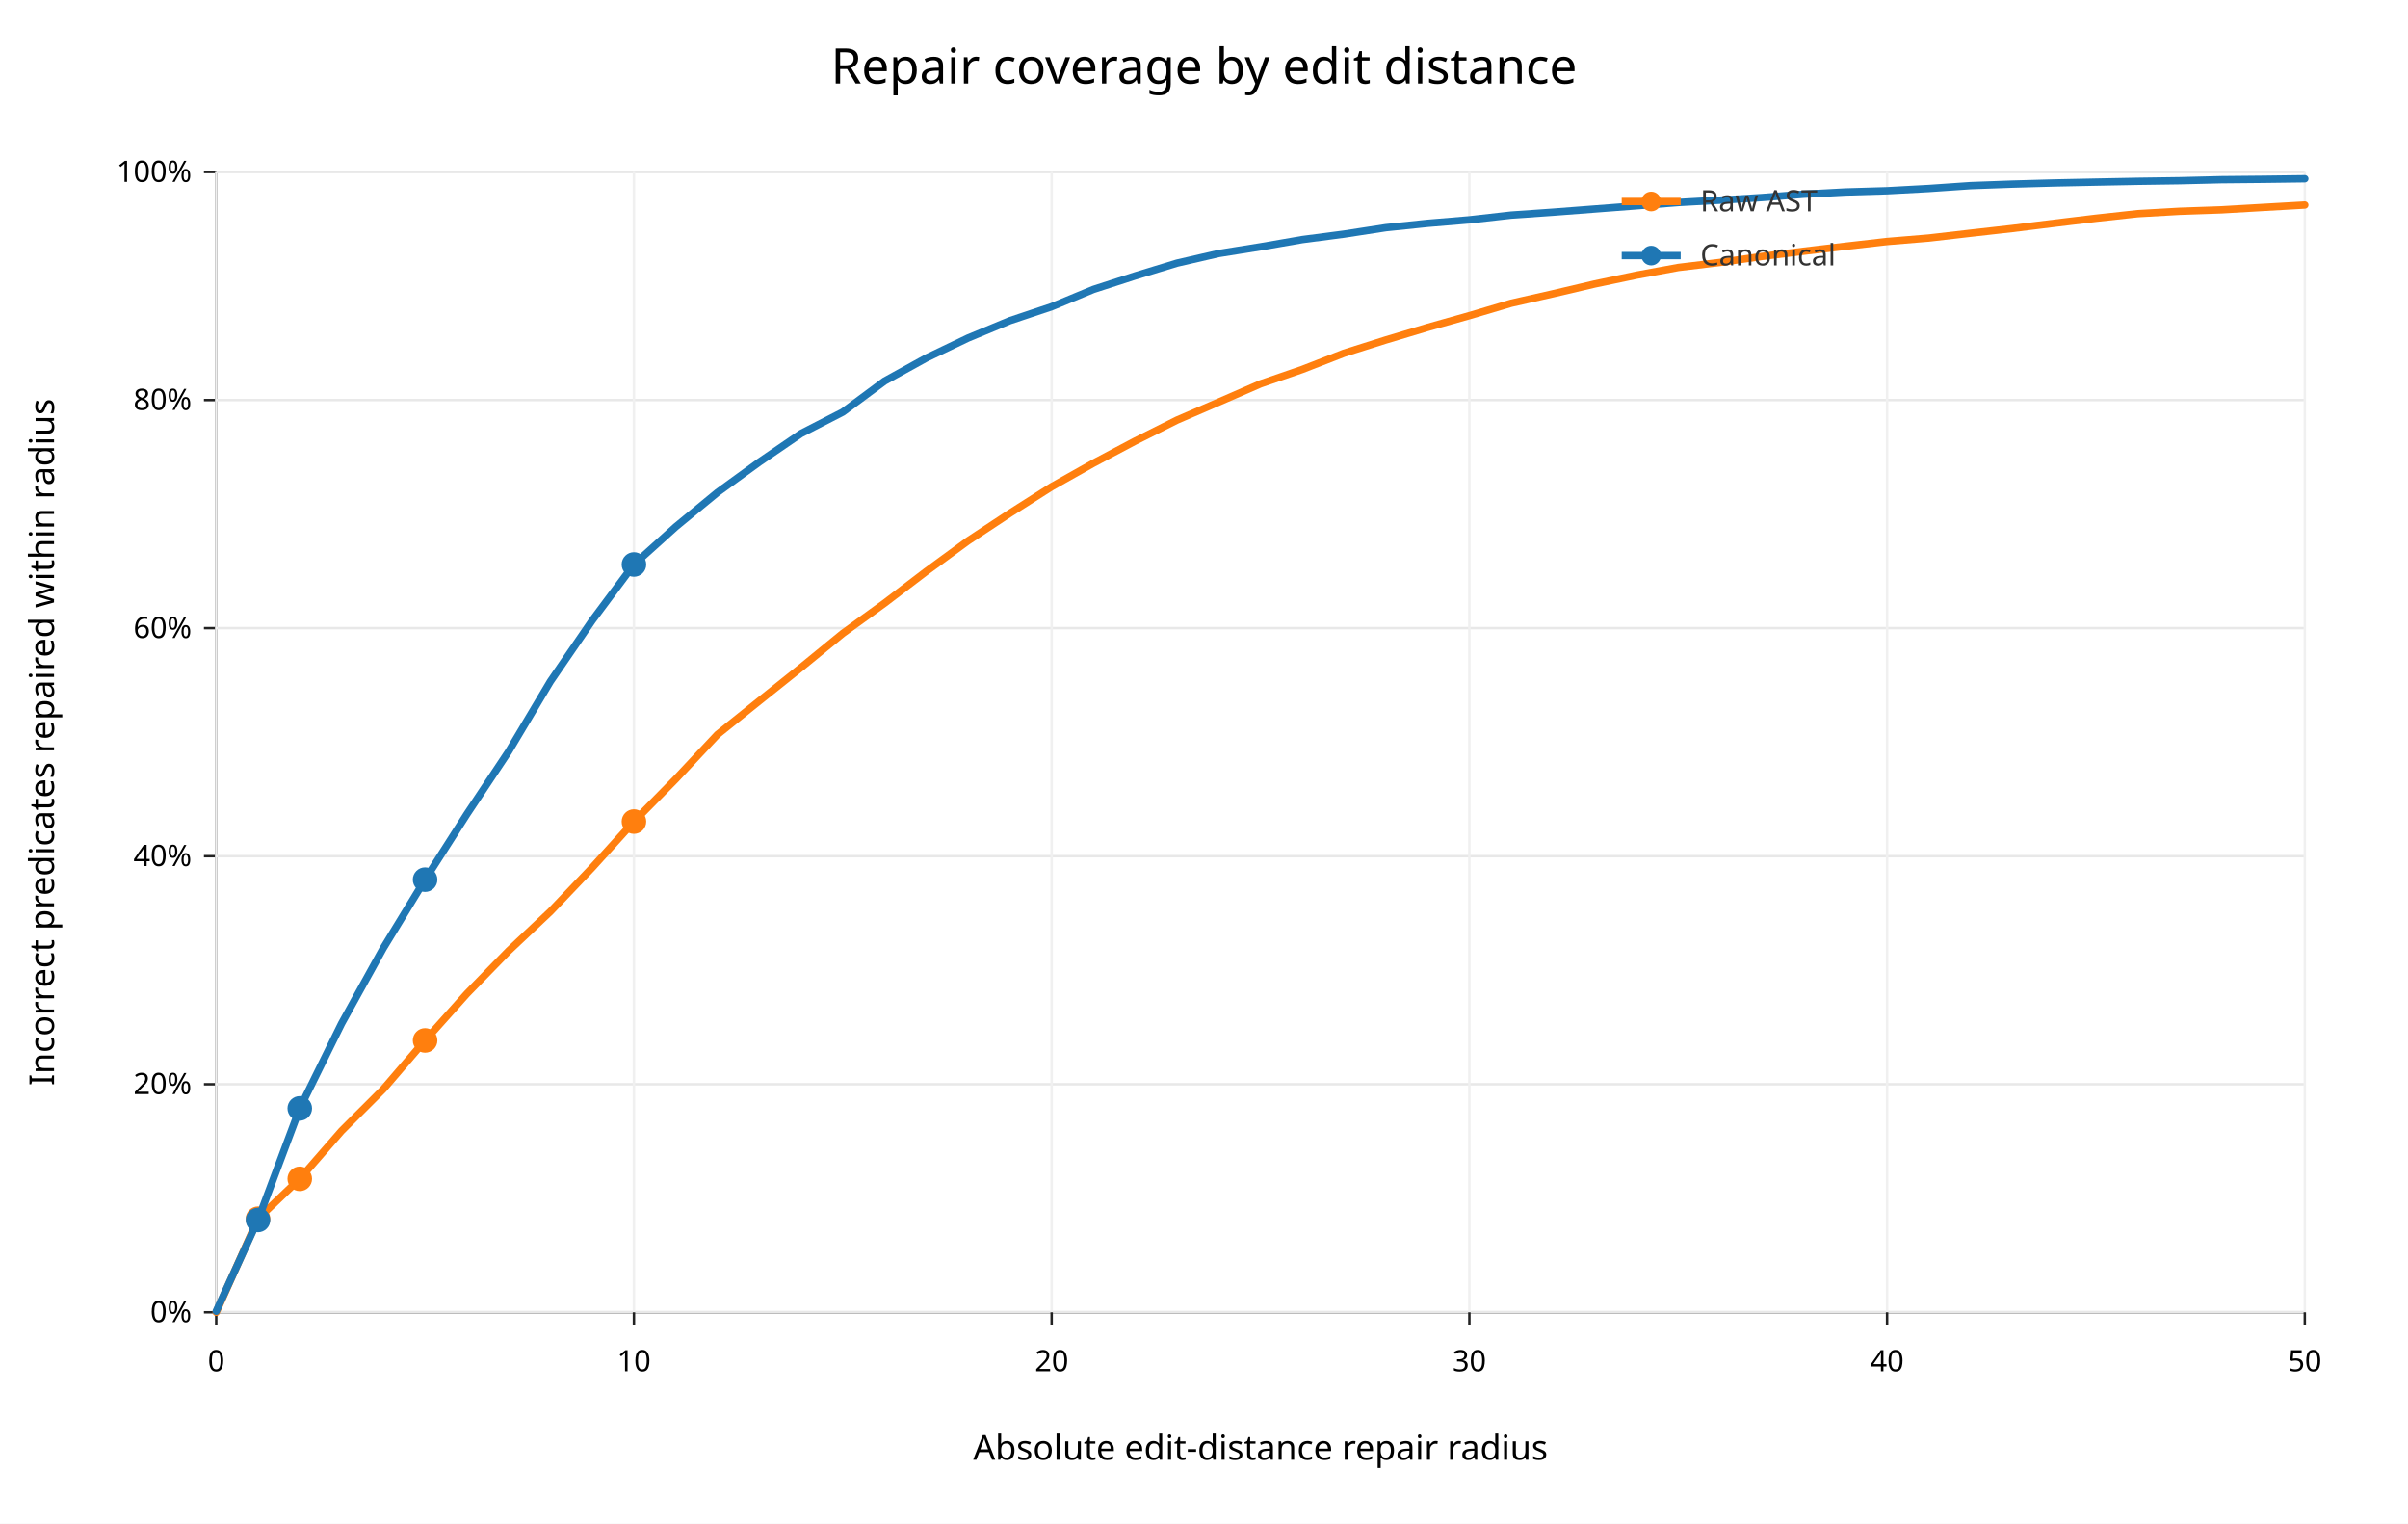
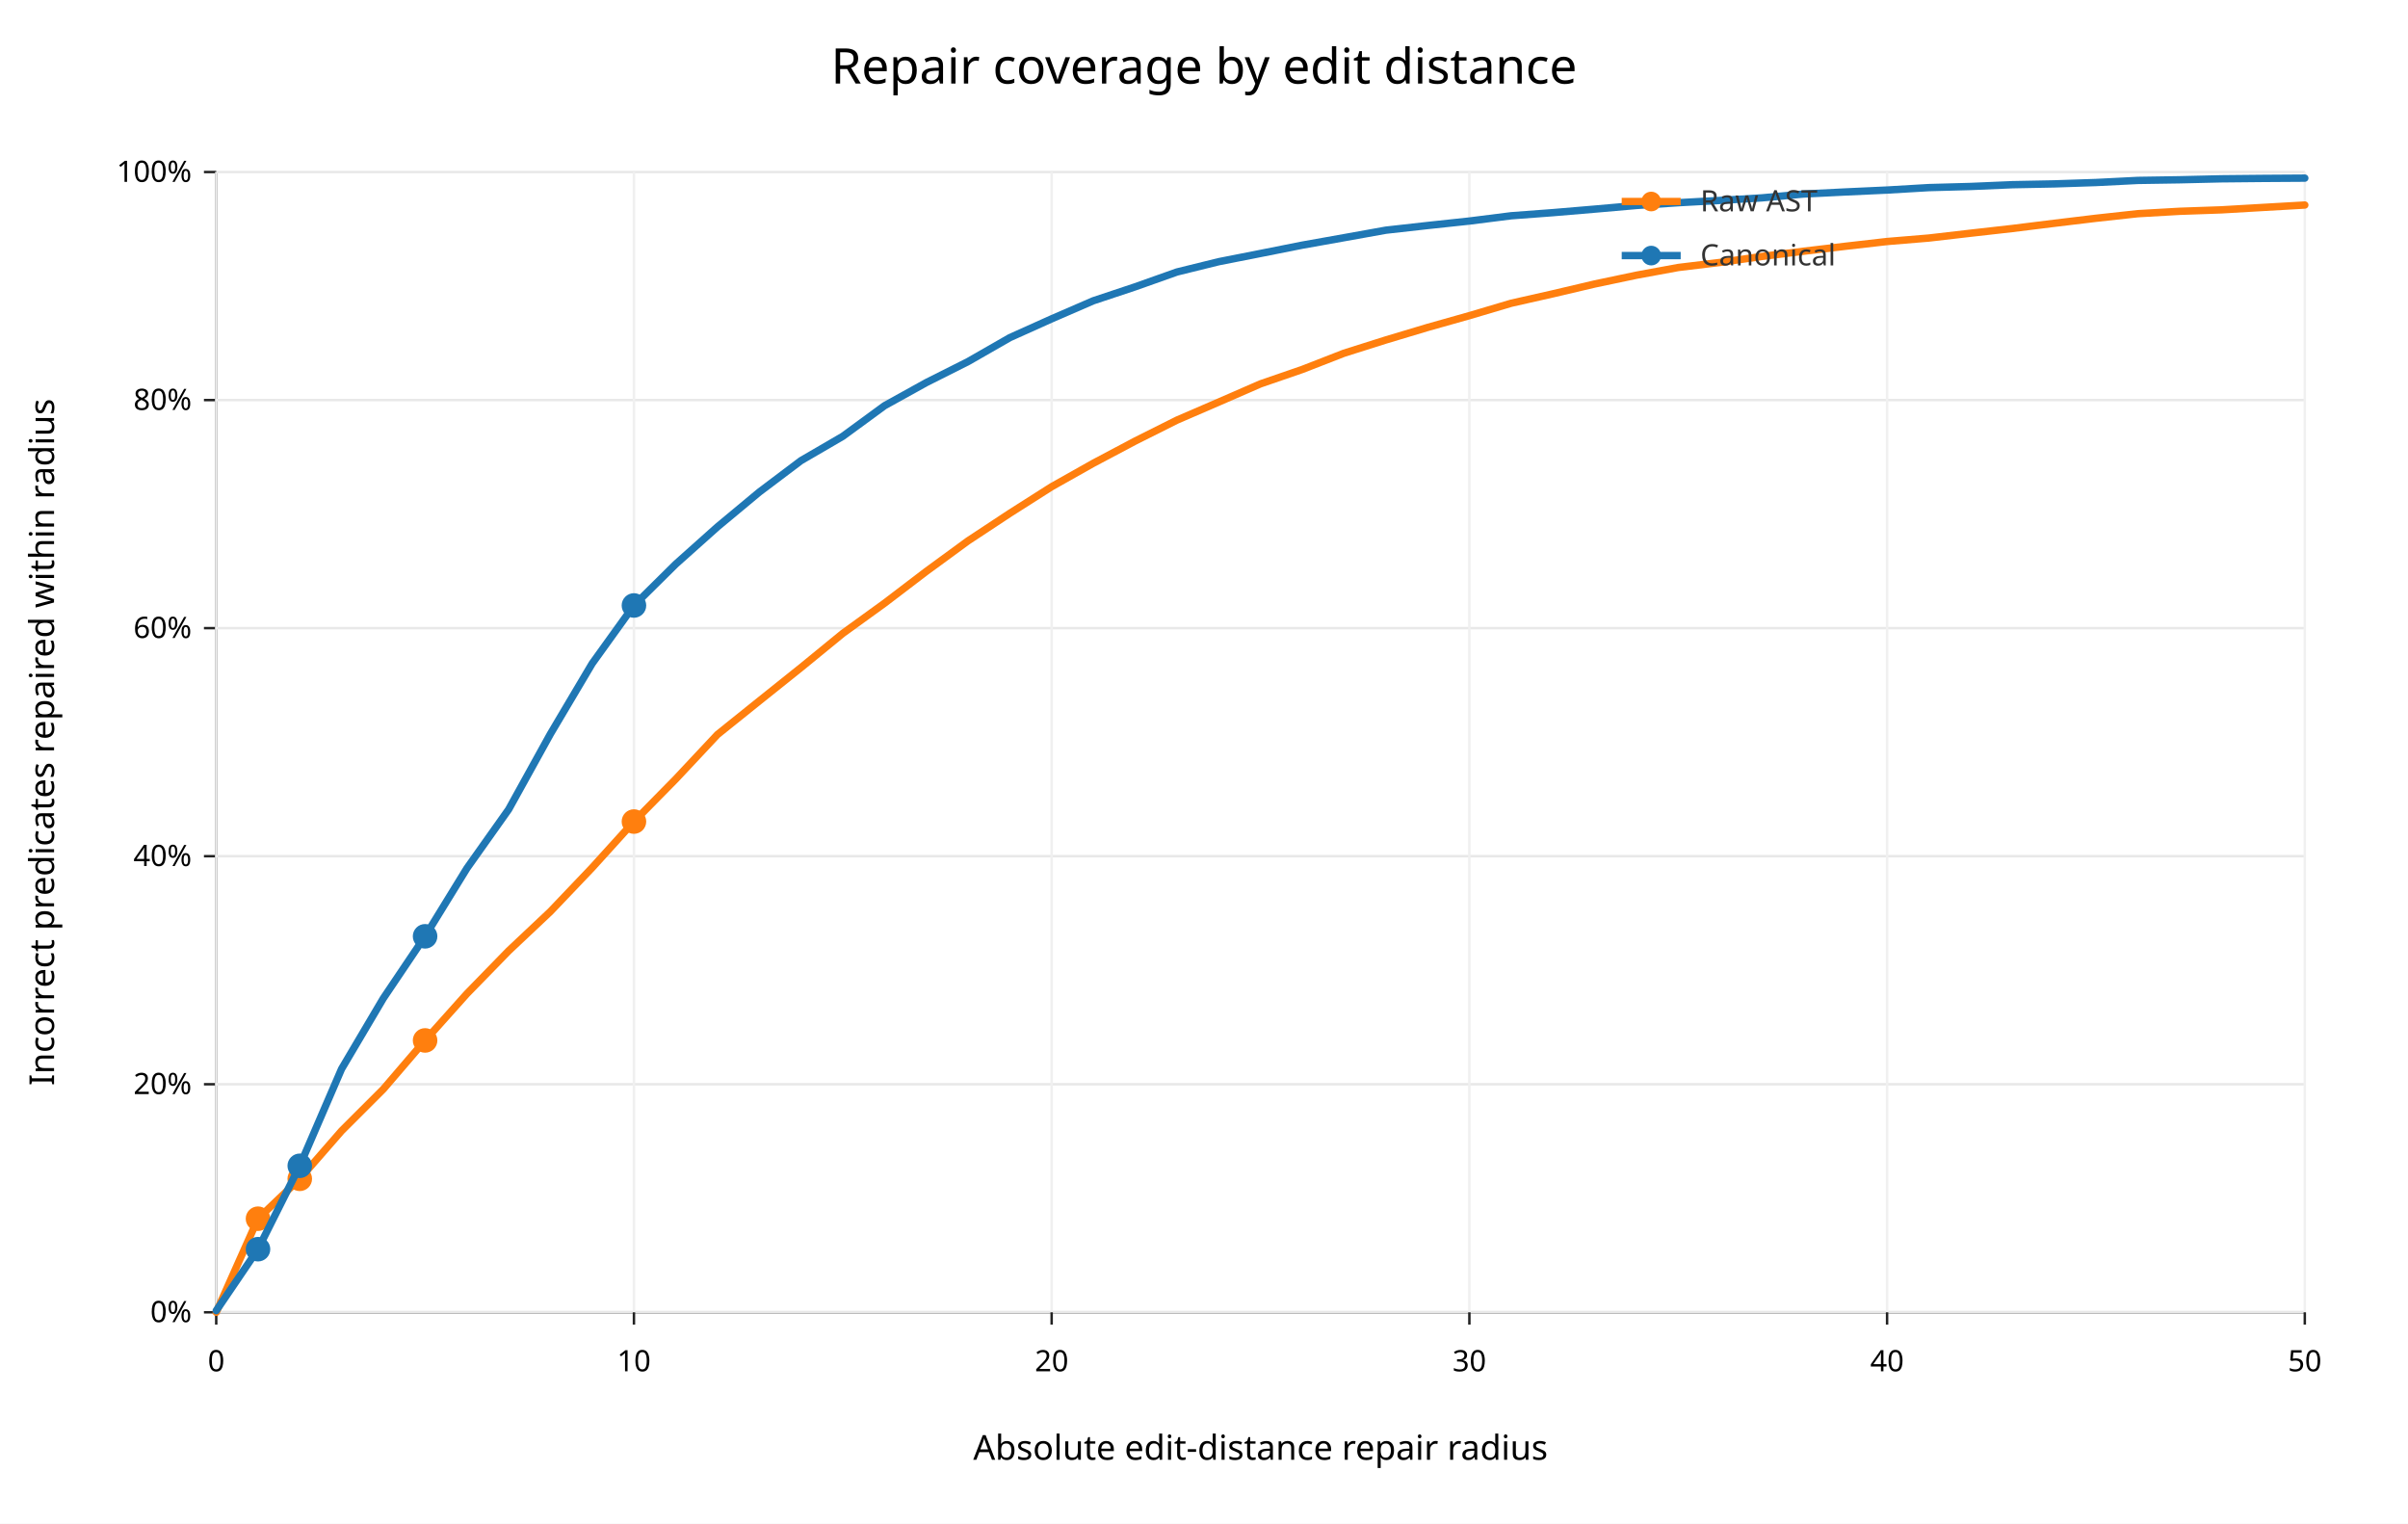
<svg xmlns="http://www.w3.org/2000/svg" width="980" height="620" viewBox="0 0 980 620">
  <rect width="100%" height="100%" fill="white" />
  <text x="490" y="34" text-anchor="middle" font-family="sans-serif" font-size="20">Repair coverage by edit distance</text>
  <line x1="88" y1="534" x2="938" y2="534" stroke="#222" stroke-width="1" />
  <line x1="88" y1="70" x2="88" y2="534" stroke="#222" stroke-width="1" />
  <line x1="88" y1="534" x2="938" y2="534" stroke="#e8e8e8" />
  <line x1="83" y1="534" x2="88" y2="534" stroke="#222" />
  <text x="78" y="538" text-anchor="end" font-family="sans-serif" font-size="12">0%</text>
  <line x1="88" y1="441.2" x2="938" y2="441.2" stroke="#e8e8e8" />
  <line x1="83" y1="441.2" x2="88" y2="441.2" stroke="#222" />
  <text x="78" y="445.2" text-anchor="end" font-family="sans-serif" font-size="12">20%</text>
  <line x1="88" y1="348.4" x2="938" y2="348.4" stroke="#e8e8e8" />
  <line x1="83" y1="348.4" x2="88" y2="348.4" stroke="#222" />
  <text x="78" y="352.4" text-anchor="end" font-family="sans-serif" font-size="12">40%</text>
  <line x1="88" y1="255.6" x2="938" y2="255.6" stroke="#e8e8e8" />
  <line x1="83" y1="255.6" x2="88" y2="255.6" stroke="#222" />
  <text x="78" y="259.6" text-anchor="end" font-family="sans-serif" font-size="12">60%</text>
  <line x1="88" y1="162.8" x2="938" y2="162.8" stroke="#e8e8e8" />
  <line x1="83" y1="162.8" x2="88" y2="162.8" stroke="#222" />
  <text x="78" y="166.8" text-anchor="end" font-family="sans-serif" font-size="12">80%</text>
  <line x1="88" y1="70" x2="938" y2="70" stroke="#e8e8e8" />
  <line x1="83" y1="70" x2="88" y2="70" stroke="#222" />
  <text x="78" y="74" text-anchor="end" font-family="sans-serif" font-size="12">100%</text>
  <line x1="88" y1="70" x2="88" y2="534" stroke="#f0f0f0" />
  <line x1="88" y1="534" x2="88" y2="539" stroke="#222" />
  <text x="88" y="558" text-anchor="middle" font-family="sans-serif" font-size="12">0</text>
  <line x1="258" y1="70" x2="258" y2="534" stroke="#f0f0f0" />
  <line x1="258" y1="534" x2="258" y2="539" stroke="#222" />
  <text x="258" y="558" text-anchor="middle" font-family="sans-serif" font-size="12">10</text>
  <line x1="428" y1="70" x2="428" y2="534" stroke="#f0f0f0" />
  <line x1="428" y1="534" x2="428" y2="539" stroke="#222" />
  <text x="428" y="558" text-anchor="middle" font-family="sans-serif" font-size="12">20</text>
  <line x1="598" y1="70" x2="598" y2="534" stroke="#f0f0f0" />
  <line x1="598" y1="534" x2="598" y2="539" stroke="#222" />
  <text x="598" y="558" text-anchor="middle" font-family="sans-serif" font-size="12">30</text>
  <line x1="768" y1="70" x2="768" y2="534" stroke="#f0f0f0" />
  <line x1="768" y1="534" x2="768" y2="539" stroke="#222" />
  <text x="768" y="558" text-anchor="middle" font-family="sans-serif" font-size="12">40</text>
  <line x1="938" y1="70" x2="938" y2="534" stroke="#f0f0f0" />
  <line x1="938" y1="534" x2="938" y2="539" stroke="#222" />
  <text x="938" y="558" text-anchor="middle" font-family="sans-serif" font-size="12">50</text>
  <path d="M 88 534 L 105 495.915 L 122 479.681 L 139 460.184 L 156 443.195 L 173 423.37 L 190 404.376 L 207 386.927 L 224 370.911 L 241 353.068 L 258 334.305 L 275 317.03 L 292 298.891 L 309 285.24 L 326 271.644 L 343 257.741 L 360 245.448 L 377 232.497 L 394 220.062 L 411 208.852 L 428 198.047 L 445 188.479 L 462 179.47 L 479 170.953 L 496 163.608 L 513 156.197 L 530 150.34 L 547 143.717 L 564 138.342 L 581 133.241 L 598 128.446 L 615 123.4 L 632 119.557 L 649 115.561 L 666 111.982 L 683 108.851 L 700 106.793 L 717 104.363 L 734 102.228 L 751 100.214 L 768 98.276 L 785 96.864 L 802 94.894 L 819 92.978 L 836 90.865 L 853 88.818 L 870 86.957 L 887 85.983 L 904 85.391 L 921 84.406 L 938 83.432" fill="none" stroke="#ff7f0e" stroke-width="3" stroke-linecap="round" stroke-linejoin="round" />
  <circle cx="105" cy="495.915" r="5" fill="#ff7f0e" />
  <circle cx="122" cy="479.681" r="5" fill="#ff7f0e" />
  <circle cx="173" cy="423.37" r="5" fill="#ff7f0e" />
  <circle cx="258" cy="334.305" r="5" fill="#ff7f0e" />
-   <path d="M 88 533.573 L 105 496.43 L 122 451.022 L 139 416.528 L 156 385.799 L 173 357.95 L 190 331.327 L 207 305.788 L 224 277.282 L 241 252.509 L 258 229.706 L 275 214.38 L 292 200.379 L 309 188.042 L 326 176.416 L 343 167.68 L 360 155.069 L 377 145.677 L 394 137.543 L 411 130.493 L 428 124.801 L 445 117.773 L 462 112.266 L 479 107.078 L 496 103.148 L 513 100.433 L 530 97.488 L 547 95.266 L 564 92.649 L 581 90.887 L 598 89.464 L 615 87.537 L 632 86.355 L 649 85.052 L 666 83.749 L 683 82.414 L 700 81.462 L 717 80.4 L 734 79.053 L 751 78.134 L 768 77.63 L 785 76.711 L 802 75.539 L 819 74.926 L 836 74.455 L 853 74.105 L 870 73.777 L 887 73.536 L 904 73.12 L 921 72.956 L 938 72.737" fill="none" stroke="#1f77b4" stroke-width="3" stroke-linecap="round" stroke-linejoin="round" />
-   <circle cx="105" cy="496.43" r="5" fill="#1f77b4" />
-   <circle cx="122" cy="451.022" r="5" fill="#1f77b4" />
-   <circle cx="173" cy="357.95" r="5" fill="#1f77b4" />
-   <circle cx="258" cy="229.706" r="5" fill="#1f77b4" />
+   <path d="M 88 533.332 L 105 508.318 L 122 474.383 L 139 434.984 L 156 406.237 L 173 381.005 L 190 353.363 L 207 329.389 L 224 298.661 L 241 270.002 L 258 246.378 L 275 229.564 L 292 214.38 L 309 200.248 L 326 187.429 L 343 177.543 L 360 165.086 L 377 155.671 L 394 147.122 L 411 137.379 L 428 129.738 L 445 122.371 L 462 116.711 L 479 110.679 L 496 106.486 L 513 103.137 L 530 99.754 L 547 96.722 L 564 93.667 L 581 91.763 L 598 89.945 L 615 87.8 L 632 86.53 L 649 85.096 L 666 83.607 L 683 82.491 L 700 81.56 L 717 80.52 L 734 78.955 L 751 78.112 L 768 77.334 L 785 76.338 L 802 75.879 L 819 75.156 L 836 74.828 L 853 74.269 L 870 73.415 L 887 73.153 L 904 72.759 L 921 72.594 L 938 72.485" fill="none" stroke="#1f77b4" stroke-width="3" stroke-linecap="round" stroke-linejoin="round" />
+   <circle cx="105" cy="508.318" r="5" fill="#1f77b4" />
+   <circle cx="122" cy="474.383" r="5" fill="#1f77b4" />
+   <circle cx="173" cy="381.005" r="5" fill="#1f77b4" />
+   <circle cx="258" cy="246.378" r="5" fill="#1f77b4" />
  <line x1="660" y1="82" x2="684" y2="82" stroke="#ff7f0e" stroke-width="3" />
  <circle cx="672" cy="82" r="4" fill="#ff7f0e" />
  <text x="692" y="86" font-family="sans-serif" font-size="12" fill="#333">Raw AST</text>
  <line x1="660" y1="104" x2="684" y2="104" stroke="#1f77b4" stroke-width="3" />
  <circle cx="672" cy="104" r="4" fill="#1f77b4" />
  <text x="692" y="108" font-family="sans-serif" font-size="12" fill="#333">Canonical</text>
  <text x="513" y="594" text-anchor="middle" font-family="sans-serif" font-size="14">Absolute edit-distance repair radius</text>
  <text x="22" y="302" transform="rotate(-90 22 302)" text-anchor="middle" font-family="sans-serif" font-size="14">Incorrect predicates repaired within radius</text>
</svg>
